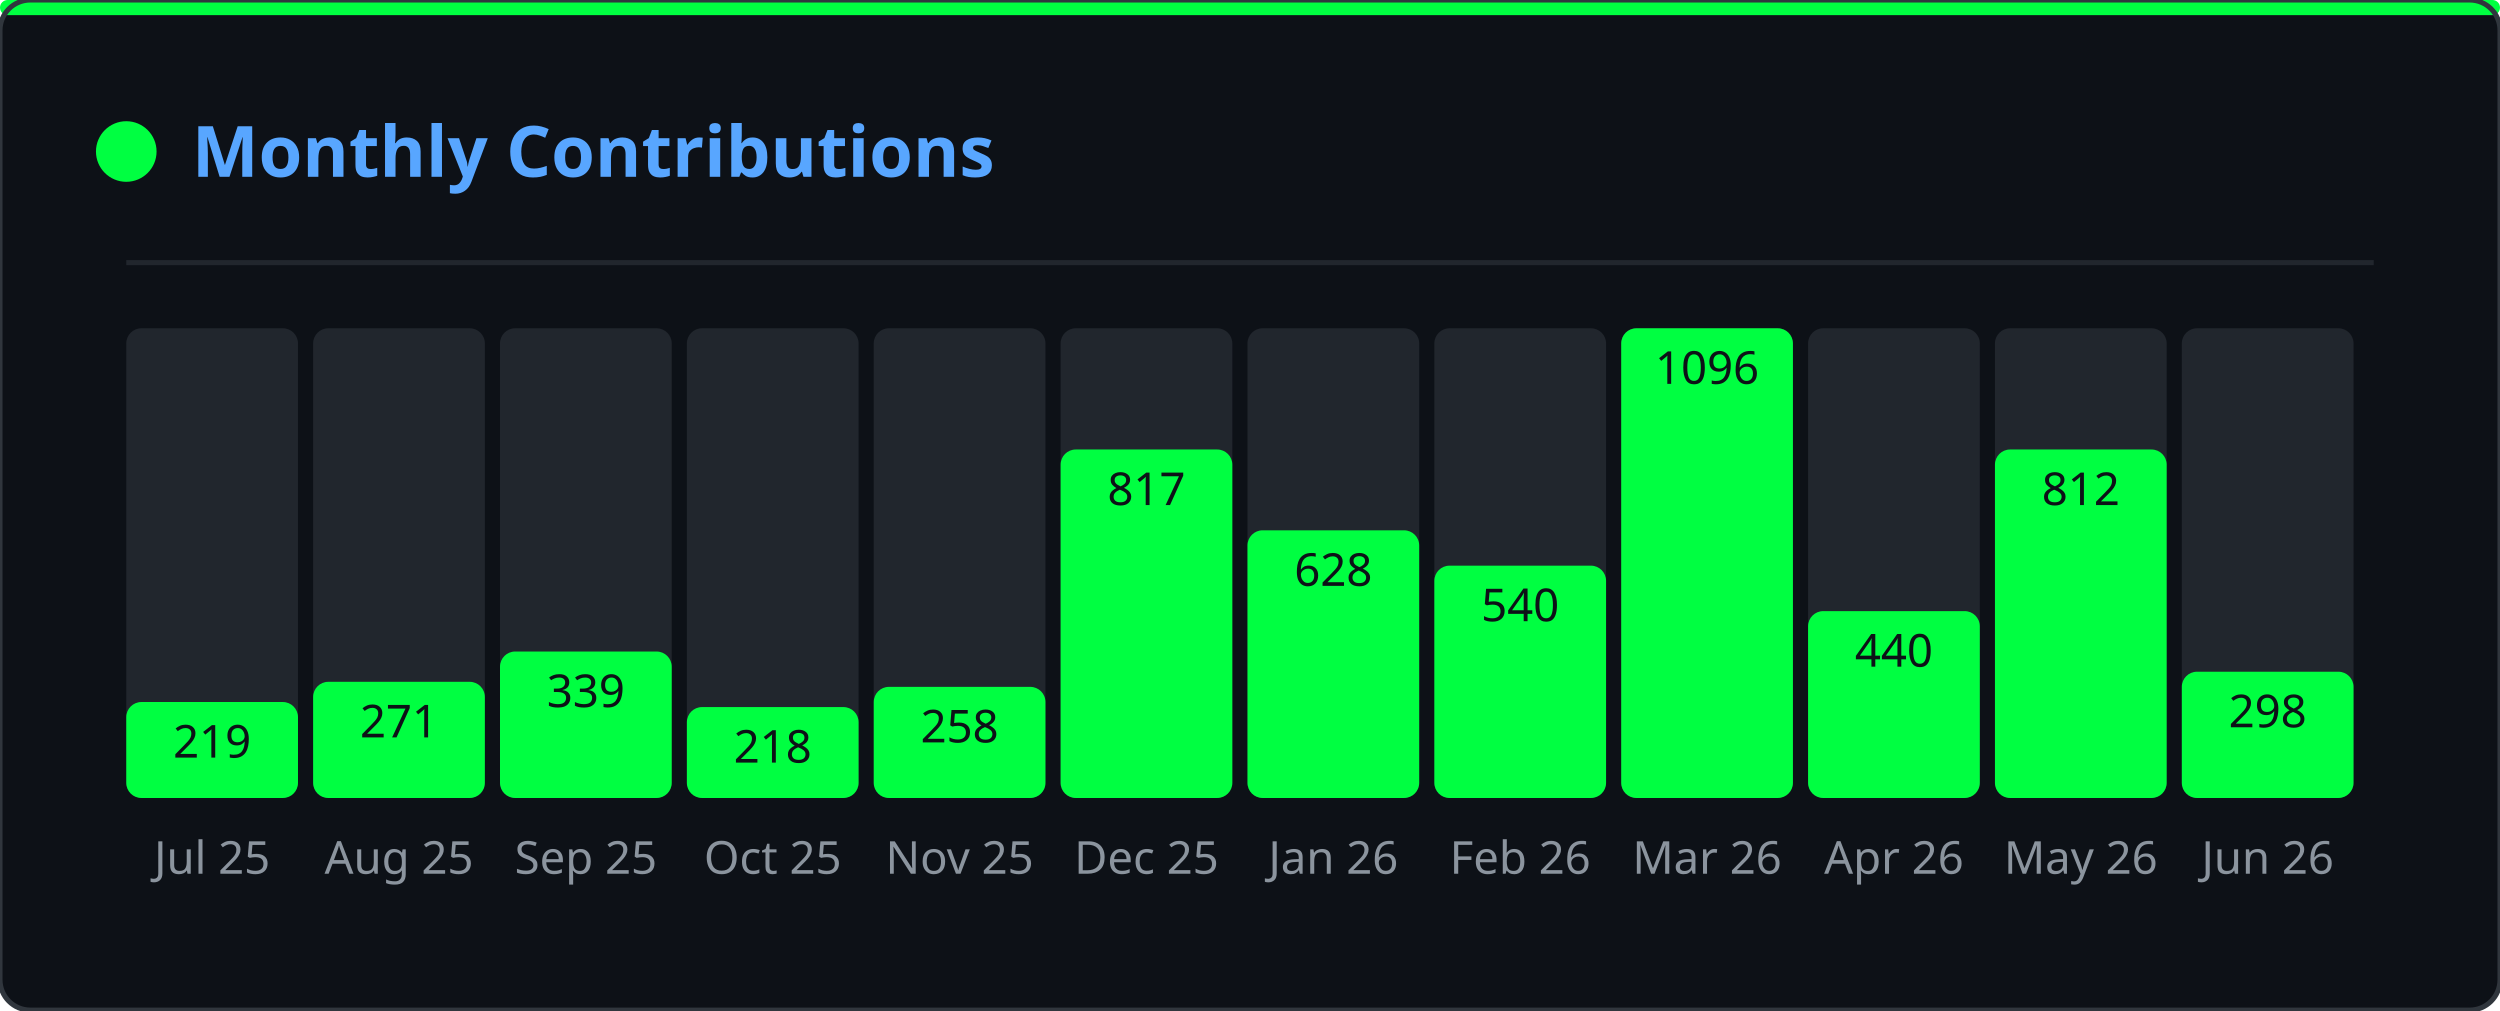
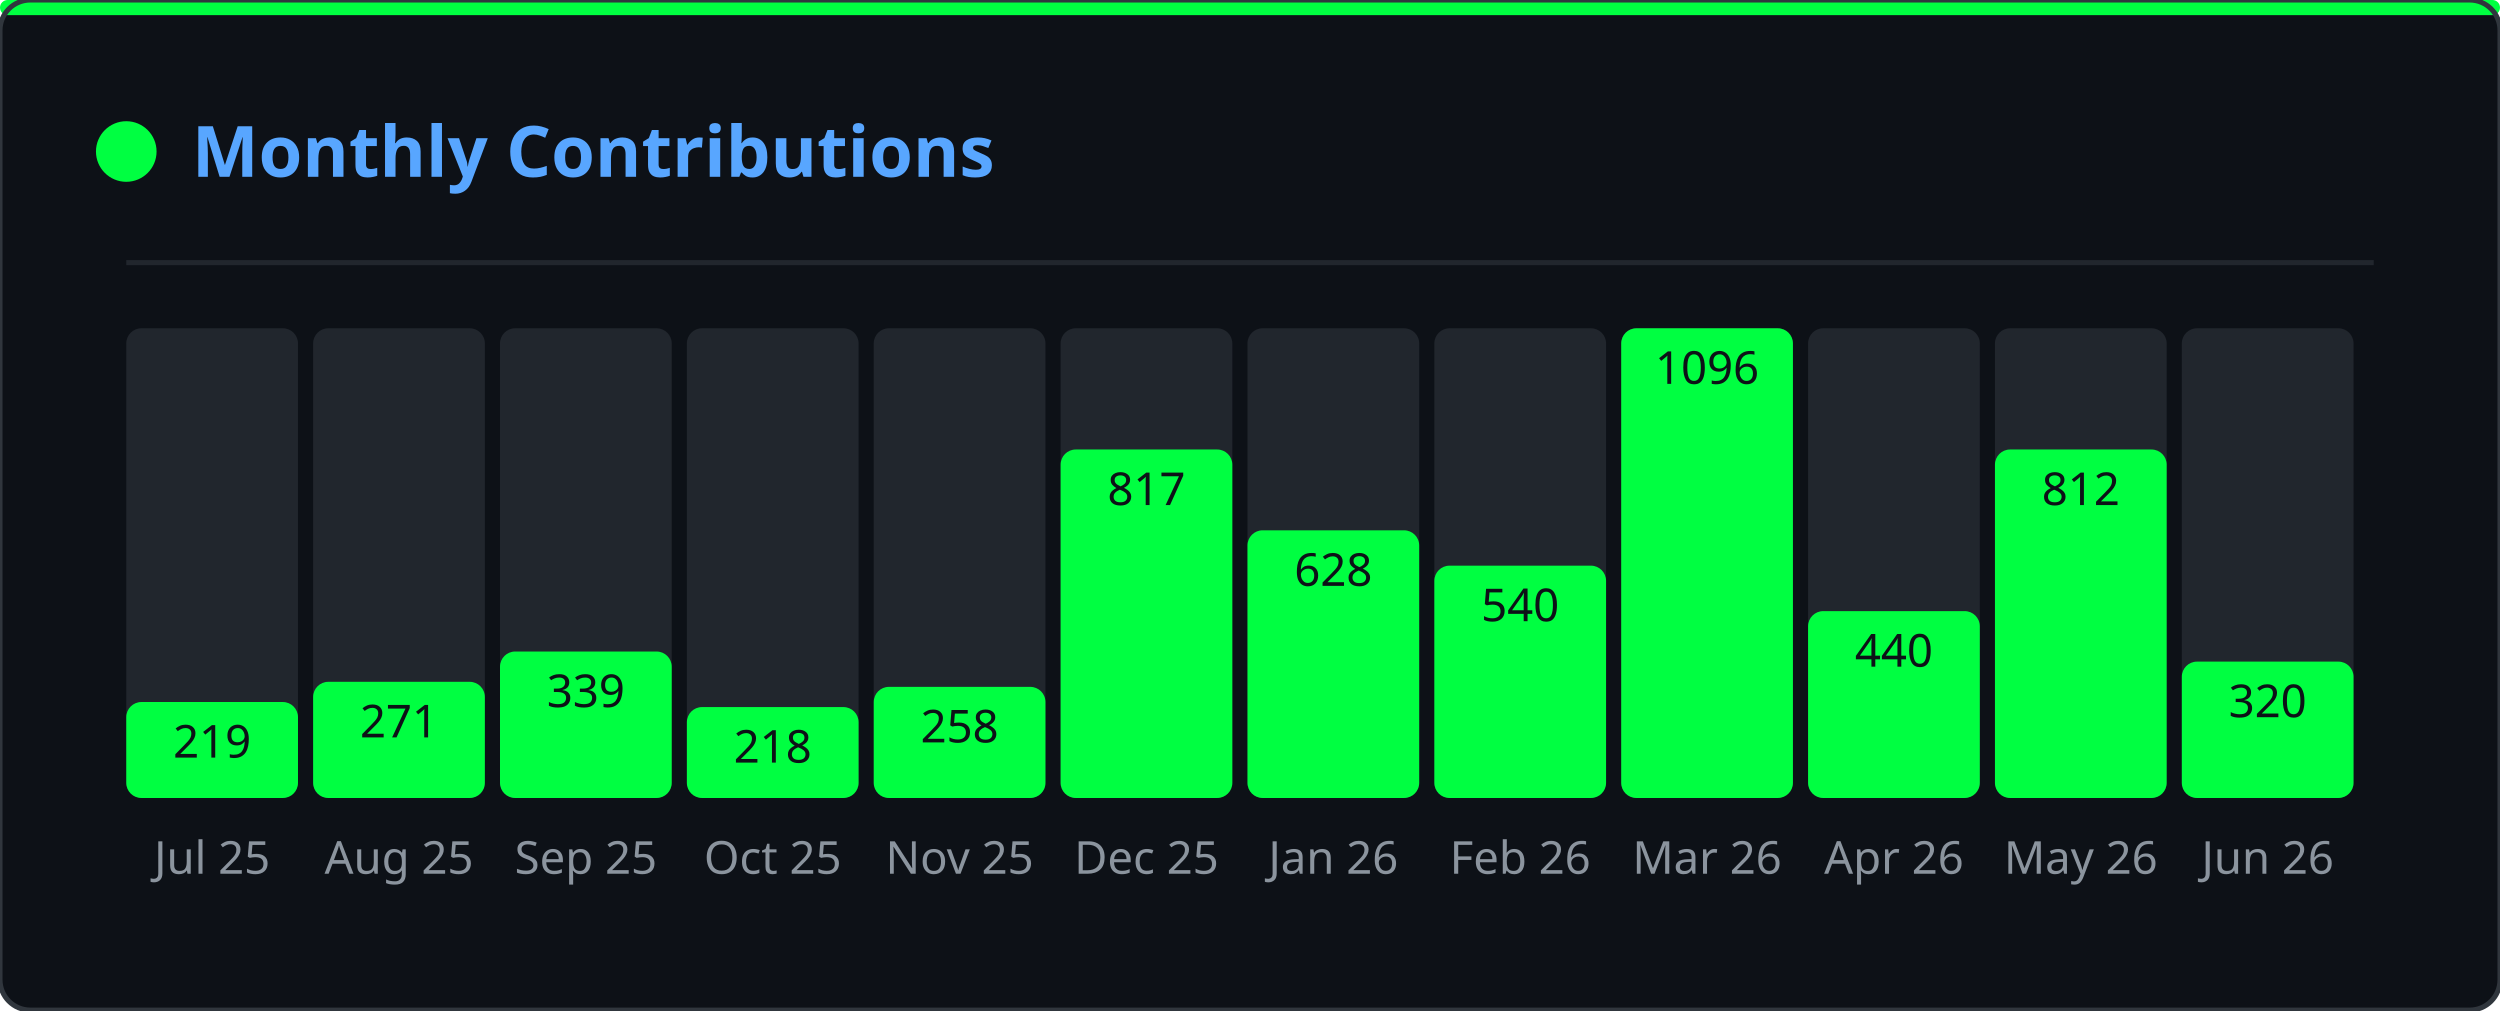
<svg xmlns="http://www.w3.org/2000/svg" width="495" height="200" viewBox="0 0 495 200">
  <defs>
    <clipPath id="gmo-clip">
      <rect width="495" height="200" rx="6" />
    </clipPath>
  </defs>
  <rect width="495" height="200" rx="6" fill="#0d1117" />
  <g clip-path="url(#gmo-clip)">
    <g opacity="0.10">
      <style>@keyframes gmo0{from{transform:translateY(-46px)}to{transform:translateY(214px)}}@keyframes gmo1{from{transform:translateY(-46px)}to{transform:translateY(214px)}}@keyframes gmo2{from{transform:translateY(-46px)}to{transform:translateY(214px)}}@keyframes gmo3{from{transform:translateY(-46px)}to{transform:translateY(214px)}}@keyframes gmo4{from{transform:translateY(-46px)}to{transform:translateY(214px)}}@keyframes gmo5{from{transform:translateY(-46px)}to{transform:translateY(214px)}}@keyframes gmo6{from{transform:translateY(-46px)}to{transform:translateY(214px)}}@keyframes gmo7{from{transform:translateY(-46px)}to{transform:translateY(214px)}}@keyframes gmo8{from{transform:translateY(-46px)}to{transform:translateY(214px)}}@keyframes gmo9{from{transform:translateY(-46px)}to{transform:translateY(214px)}}@keyframes gmo10{from{transform:translateY(-46px)}to{transform:translateY(214px)}}@keyframes gmo11{from{transform:translateY(-46px)}to{transform:translateY(214px)}}@keyframes gmo12{from{transform:translateY(-46px)}to{transform:translateY(214px)}}@keyframes gmo13{from{transform:translateY(-46px)}to{transform:translateY(214px)}}@keyframes gmo14{from{transform:translateY(-46px)}to{transform:translateY(214px)}}@keyframes gmo15{from{transform:translateY(-46px)}to{transform:translateY(214px)}}@keyframes gmo16{from{transform:translateY(-46px)}to{transform:translateY(214px)}}@keyframes gmo17{from{transform:translateY(-46px)}to{transform:translateY(214px)}}@keyframes gmo18{from{transform:translateY(-46px)}to{transform:translateY(214px)}}@keyframes gmo19{from{transform:translateY(-46px)}to{transform:translateY(214px)}}</style>
      <g style="animation:gmo0 3.17s linear infinite;animation-delay:-1.98s">
        <text x="347" y="0" font-family="monospace" font-size="12" fill="#00ff41">ｵ</text>
        <text x="347" y="-14" font-family="monospace" font-size="12" fill="#00ff41" opacity="0.75">ｹ</text>
        <text x="347" y="-28" font-family="monospace" font-size="12" fill="#00ff41" opacity="0.50">ﾙ</text>
        <text x="347" y="-42" font-family="monospace" font-size="12" fill="#00ff41" opacity="0.25">ﾝ</text>
      </g>
      <g style="animation:gmo1 2.45s linear infinite;animation-delay:-0.88s">
        <text x="370" y="0" font-family="monospace" font-size="12" fill="#00ff41">ｬ</text>
        <text x="370" y="-14" font-family="monospace" font-size="12" fill="#00ff41" opacity="0.75">ﾈ</text>
        <text x="370" y="-28" font-family="monospace" font-size="12" fill="#00ff41" opacity="0.50">ｪ</text>
        <text x="370" y="-42" font-family="monospace" font-size="12" fill="#00ff41" opacity="0.25">ﾒ</text>
      </g>
      <g style="animation:gmo2 1.54s linear infinite;animation-delay:-0.38s">
        <text x="143" y="0" font-family="monospace" font-size="12" fill="#00ff41">ｼ</text>
        <text x="143" y="-14" font-family="monospace" font-size="12" fill="#00ff41" opacity="0.75">ﾆ</text>
        <text x="143" y="-28" font-family="monospace" font-size="12" fill="#00ff41" opacity="0.50">ﾃ</text>
        <text x="143" y="-42" font-family="monospace" font-size="12" fill="#00ff41" opacity="0.25">ﾍ</text>
      </g>
      <g style="animation:gmo3 1.56s linear infinite;animation-delay:-0.33s">
        <text x="195" y="0" font-family="monospace" font-size="12" fill="#00ff41">ｯ</text>
        <text x="195" y="-14" font-family="monospace" font-size="12" fill="#00ff41" opacity="0.75">ﾃ</text>
        <text x="195" y="-28" font-family="monospace" font-size="12" fill="#00ff41" opacity="0.50">0</text>
        <text x="195" y="-42" font-family="monospace" font-size="12" fill="#00ff41" opacity="0.25">ﾐ</text>
      </g>
      <g style="animation:gmo4 2.69s linear infinite;animation-delay:-1.17s">
        <text x="23" y="0" font-family="monospace" font-size="12" fill="#00ff41">ｾ</text>
        <text x="23" y="-14" font-family="monospace" font-size="12" fill="#00ff41" opacity="0.75">3</text>
        <text x="23" y="-28" font-family="monospace" font-size="12" fill="#00ff41" opacity="0.50">ﾔ</text>
        <text x="23" y="-42" font-family="monospace" font-size="12" fill="#00ff41" opacity="0.25">ｭ</text>
      </g>
      <g style="animation:gmo5 1.52s linear infinite;animation-delay:-0.85s">
        <text x="277" y="0" font-family="monospace" font-size="12" fill="#00ff41">ｪ</text>
        <text x="277" y="-14" font-family="monospace" font-size="12" fill="#00ff41" opacity="0.75">ﾕ</text>
        <text x="277" y="-28" font-family="monospace" font-size="12" fill="#00ff41" opacity="0.50">5</text>
        <text x="277" y="-42" font-family="monospace" font-size="12" fill="#00ff41" opacity="0.25">ﾁ</text>
      </g>
      <g style="animation:gmo6 1.74s linear infinite;animation-delay:-1.14s">
        <text x="456" y="0" font-family="monospace" font-size="12" fill="#00ff41">0</text>
        <text x="456" y="-14" font-family="monospace" font-size="12" fill="#00ff41" opacity="0.75">ｬ</text>
        <text x="456" y="-28" font-family="monospace" font-size="12" fill="#00ff41" opacity="0.50">ﾗ</text>
        <text x="456" y="-42" font-family="monospace" font-size="12" fill="#00ff41" opacity="0.25">ｭ</text>
      </g>
      <g style="animation:gmo7 3.18s linear infinite;animation-delay:-3.10s">
        <text x="60" y="0" font-family="monospace" font-size="12" fill="#00ff41">9</text>
        <text x="60" y="-14" font-family="monospace" font-size="12" fill="#00ff41" opacity="0.75">ｿ</text>
        <text x="60" y="-28" font-family="monospace" font-size="12" fill="#00ff41" opacity="0.50">1</text>
        <text x="60" y="-42" font-family="monospace" font-size="12" fill="#00ff41" opacity="0.25">ﾔ</text>
      </g>
      <g style="animation:gmo8 2.71s linear infinite;animation-delay:-1.03s">
        <text x="250" y="0" font-family="monospace" font-size="12" fill="#00ff41">ﾆ</text>
        <text x="250" y="-14" font-family="monospace" font-size="12" fill="#00ff41" opacity="0.75">ｳ</text>
        <text x="250" y="-28" font-family="monospace" font-size="12" fill="#00ff41" opacity="0.50">ﾔ</text>
        <text x="250" y="-42" font-family="monospace" font-size="12" fill="#00ff41" opacity="0.25">ｶ</text>
      </g>
      <g style="animation:gmo9 2.04s linear infinite;animation-delay:-2.01s">
        <text x="69" y="0" font-family="monospace" font-size="12" fill="#00ff41">ﾑ</text>
        <text x="69" y="-14" font-family="monospace" font-size="12" fill="#00ff41" opacity="0.75">0</text>
        <text x="69" y="-28" font-family="monospace" font-size="12" fill="#00ff41" opacity="0.50">ﾜ</text>
        <text x="69" y="-42" font-family="monospace" font-size="12" fill="#00ff41" opacity="0.25">ｾ</text>
      </g>
      <g style="animation:gmo10 2.79s linear infinite;animation-delay:-1.46s">
        <text x="434" y="0" font-family="monospace" font-size="12" fill="#00ff41">ﾐ</text>
        <text x="434" y="-14" font-family="monospace" font-size="12" fill="#00ff41" opacity="0.75">ﾐ</text>
        <text x="434" y="-28" font-family="monospace" font-size="12" fill="#00ff41" opacity="0.50">ｨ</text>
        <text x="434" y="-42" font-family="monospace" font-size="12" fill="#00ff41" opacity="0.25">ｱ</text>
      </g>
      <g style="animation:gmo11 2.20s linear infinite;animation-delay:-1.15s">
        <text x="128" y="0" font-family="monospace" font-size="12" fill="#00ff41">ﾔ</text>
        <text x="128" y="-14" font-family="monospace" font-size="12" fill="#00ff41" opacity="0.75">ﾈ</text>
        <text x="128" y="-28" font-family="monospace" font-size="12" fill="#00ff41" opacity="0.50">ｺ</text>
        <text x="128" y="-42" font-family="monospace" font-size="12" fill="#00ff41" opacity="0.25">ﾏ</text>
      </g>
      <g style="animation:gmo12 1.68s linear infinite;animation-delay:-0.15s">
        <text x="16" y="0" font-family="monospace" font-size="12" fill="#00ff41">ｦ</text>
        <text x="16" y="-14" font-family="monospace" font-size="12" fill="#00ff41" opacity="0.75">ｹ</text>
        <text x="16" y="-28" font-family="monospace" font-size="12" fill="#00ff41" opacity="0.50">9</text>
        <text x="16" y="-42" font-family="monospace" font-size="12" fill="#00ff41" opacity="0.25">ﾂ</text>
      </g>
      <g style="animation:gmo13 2.59s linear infinite;animation-delay:-1.86s">
        <text x="211" y="0" font-family="monospace" font-size="12" fill="#00ff41">6</text>
        <text x="211" y="-14" font-family="monospace" font-size="12" fill="#00ff41" opacity="0.75">7</text>
        <text x="211" y="-28" font-family="monospace" font-size="12" fill="#00ff41" opacity="0.50">3</text>
        <text x="211" y="-42" font-family="monospace" font-size="12" fill="#00ff41" opacity="0.25">ｹ</text>
      </g>
      <g style="animation:gmo14 2.60s linear infinite;animation-delay:-0.65s">
        <text x="346" y="0" font-family="monospace" font-size="12" fill="#00ff41">ｶ</text>
        <text x="346" y="-14" font-family="monospace" font-size="12" fill="#00ff41" opacity="0.75">3</text>
        <text x="346" y="-28" font-family="monospace" font-size="12" fill="#00ff41" opacity="0.50">ｮ</text>
        <text x="346" y="-42" font-family="monospace" font-size="12" fill="#00ff41" opacity="0.25">ｼ</text>
      </g>
      <g style="animation:gmo15 2.37s linear infinite;animation-delay:-0.49s">
        <text x="70" y="0" font-family="monospace" font-size="12" fill="#00ff41">7</text>
        <text x="70" y="-14" font-family="monospace" font-size="12" fill="#00ff41" opacity="0.75">0</text>
        <text x="70" y="-28" font-family="monospace" font-size="12" fill="#00ff41" opacity="0.50">ﾊ</text>
        <text x="70" y="-42" font-family="monospace" font-size="12" fill="#00ff41" opacity="0.25">ﾔ</text>
      </g>
      <g style="animation:gmo16 1.89s linear infinite;animation-delay:-0.64s">
        <text x="421" y="0" font-family="monospace" font-size="12" fill="#00ff41">ﾁ</text>
        <text x="421" y="-14" font-family="monospace" font-size="12" fill="#00ff41" opacity="0.75">8</text>
        <text x="421" y="-28" font-family="monospace" font-size="12" fill="#00ff41" opacity="0.50">ﾓ</text>
        <text x="421" y="-42" font-family="monospace" font-size="12" fill="#00ff41" opacity="0.25">ﾘ</text>
      </g>
      <g style="animation:gmo17 1.82s linear infinite;animation-delay:-0.95s">
        <text x="117" y="0" font-family="monospace" font-size="12" fill="#00ff41">ﾗ</text>
        <text x="117" y="-14" font-family="monospace" font-size="12" fill="#00ff41" opacity="0.75">ｴ</text>
        <text x="117" y="-28" font-family="monospace" font-size="12" fill="#00ff41" opacity="0.50">ｯ</text>
        <text x="117" y="-42" font-family="monospace" font-size="12" fill="#00ff41" opacity="0.25">ﾍ</text>
      </g>
      <g style="animation:gmo18 2.63s linear infinite;animation-delay:-1.87s">
        <text x="274" y="0" font-family="monospace" font-size="12" fill="#00ff41">ﾚ</text>
        <text x="274" y="-14" font-family="monospace" font-size="12" fill="#00ff41" opacity="0.75">ﾐ</text>
        <text x="274" y="-28" font-family="monospace" font-size="12" fill="#00ff41" opacity="0.50">ｶ</text>
        <text x="274" y="-42" font-family="monospace" font-size="12" fill="#00ff41" opacity="0.25">0</text>
      </g>
      <g style="animation:gmo19 2.65s linear infinite;animation-delay:-1.13s">
        <text x="438" y="0" font-family="monospace" font-size="12" fill="#00ff41">ｬ</text>
        <text x="438" y="-14" font-family="monospace" font-size="12" fill="#00ff41" opacity="0.75">ﾇ</text>
        <text x="438" y="-28" font-family="monospace" font-size="12" fill="#00ff41" opacity="0.50">ｶ</text>
        <text x="438" y="-42" font-family="monospace" font-size="12" fill="#00ff41" opacity="0.25">ﾖ</text>
      </g>
    </g>
  </g>
  <rect width="495" height="3" rx="1.5" fill="#00ff41" />
  <rect width="495" height="200" rx="6" fill="none" stroke="#30363d" stroke-width="1" />
  <circle cx="25" cy="30" r="6" fill="#00ff41" />
  <text x="38" y="35" font-family="'Segoe UI',Ubuntu,sans-serif" font-size="14" font-weight="600" fill="#58a6ff">Monthly Contributions</text>
  <line x1="25" y1="52" x2="470" y2="52" stroke="#21262d" stroke-width="1" />
  <rect x="25" y="65" width="34" height="93" rx="3" fill="#21262d" />
  <rect x="25" y="139" width="34" height="19" rx="3" fill="#00ff41" />
  <text x="42" y="173" text-anchor="middle" font-family="'Segoe UI',Ubuntu,sans-serif" font-size="9" fill="#8b949e">Jul 25</text>
  <text x="42" y="150" text-anchor="middle" font-family="'Segoe UI',Ubuntu,sans-serif" font-size="9" fill="#0d1117">219</text>
  <rect x="62" y="65" width="34" height="93" rx="3" fill="#21262d" />
  <rect x="62" y="135" width="34" height="23" rx="3" fill="#00ff41" />
  <text x="79" y="173" text-anchor="middle" font-family="'Segoe UI',Ubuntu,sans-serif" font-size="9" fill="#8b949e">Aug 25</text>
  <text x="79" y="146" text-anchor="middle" font-family="'Segoe UI',Ubuntu,sans-serif" font-size="9" fill="#0d1117">271</text>
  <rect x="99" y="65" width="34" height="93" rx="3" fill="#21262d" />
  <rect x="99" y="129" width="34" height="29" rx="3" fill="#00ff41" />
  <text x="116" y="173" text-anchor="middle" font-family="'Segoe UI',Ubuntu,sans-serif" font-size="9" fill="#8b949e">Sep 25</text>
  <text x="116" y="140" text-anchor="middle" font-family="'Segoe UI',Ubuntu,sans-serif" font-size="9" fill="#0d1117">339</text>
  <rect x="136" y="65" width="34" height="93" rx="3" fill="#21262d" />
  <rect x="136" y="140" width="34" height="18" rx="3" fill="#00ff41" />
  <text x="153" y="173" text-anchor="middle" font-family="'Segoe UI',Ubuntu,sans-serif" font-size="9" fill="#8b949e">Oct 25</text>
  <text x="153" y="151" text-anchor="middle" font-family="'Segoe UI',Ubuntu,sans-serif" font-size="9" fill="#0d1117">218</text>
  <rect x="173" y="65" width="34" height="93" rx="3" fill="#21262d" />
  <rect x="173" y="136" width="34" height="22" rx="3" fill="#00ff41" />
  <text x="190" y="173" text-anchor="middle" font-family="'Segoe UI',Ubuntu,sans-serif" font-size="9" fill="#8b949e">Nov 25</text>
  <text x="190" y="147" text-anchor="middle" font-family="'Segoe UI',Ubuntu,sans-serif" font-size="9" fill="#0d1117">258</text>
  <rect x="210" y="65" width="34" height="93" rx="3" fill="#21262d" />
  <rect x="210" y="89" width="34" height="69" rx="3" fill="#00ff41" />
  <text x="227" y="173" text-anchor="middle" font-family="'Segoe UI',Ubuntu,sans-serif" font-size="9" fill="#8b949e">Dec 25</text>
  <text x="227" y="100" text-anchor="middle" font-family="'Segoe UI',Ubuntu,sans-serif" font-size="9" fill="#0d1117">817</text>
  <rect x="247" y="65" width="34" height="93" rx="3" fill="#21262d" />
  <rect x="247" y="105" width="34" height="53" rx="3" fill="#00ff41" />
  <text x="264" y="173" text-anchor="middle" font-family="'Segoe UI',Ubuntu,sans-serif" font-size="9" fill="#8b949e">Jan 26</text>
  <text x="264" y="116" text-anchor="middle" font-family="'Segoe UI',Ubuntu,sans-serif" font-size="9" fill="#0d1117">628</text>
  <rect x="284" y="65" width="34" height="93" rx="3" fill="#21262d" />
  <rect x="284" y="112" width="34" height="46" rx="3" fill="#00ff41" />
  <text x="301" y="173" text-anchor="middle" font-family="'Segoe UI',Ubuntu,sans-serif" font-size="9" fill="#8b949e">Feb 26</text>
  <text x="301" y="123" text-anchor="middle" font-family="'Segoe UI',Ubuntu,sans-serif" font-size="9" fill="#0d1117">540</text>
  <rect x="321" y="65" width="34" height="93" rx="3" fill="#21262d" />
  <rect x="321" y="65" width="34" height="93" rx="3" fill="#00ff41" />
  <text x="338" y="173" text-anchor="middle" font-family="'Segoe UI',Ubuntu,sans-serif" font-size="9" fill="#8b949e">Mar 26</text>
  <text x="338" y="76" text-anchor="middle" font-family="'Segoe UI',Ubuntu,sans-serif" font-size="9" fill="#0d1117">1096</text>
  <rect x="358" y="65" width="34" height="93" rx="3" fill="#21262d" />
  <rect x="358" y="121" width="34" height="37" rx="3" fill="#00ff41" />
  <text x="375" y="173" text-anchor="middle" font-family="'Segoe UI',Ubuntu,sans-serif" font-size="9" fill="#8b949e">Apr 26</text>
  <text x="375" y="132" text-anchor="middle" font-family="'Segoe UI',Ubuntu,sans-serif" font-size="9" fill="#0d1117">440</text>
  <rect x="395" y="65" width="34" height="93" rx="3" fill="#21262d" />
  <rect x="395" y="89" width="34" height="69" rx="3" fill="#00ff41" />
  <text x="412" y="173" text-anchor="middle" font-family="'Segoe UI',Ubuntu,sans-serif" font-size="9" fill="#8b949e">May 26</text>
  <text x="412" y="100" text-anchor="middle" font-family="'Segoe UI',Ubuntu,sans-serif" font-size="9" fill="#0d1117">812</text>
  <rect x="432" y="65" width="34" height="93" rx="3" fill="#21262d" />
-   <rect x="432" y="133" width="34" height="25" rx="3" fill="#00ff41" />
+   <rect x="432" y="131" width="34" height="27" rx="3" fill="#00ff41" />
  <text x="449" y="173" text-anchor="middle" font-family="'Segoe UI',Ubuntu,sans-serif" font-size="9" fill="#8b949e">Jun 26</text>
-   <text x="449" y="144" text-anchor="middle" font-family="'Segoe UI',Ubuntu,sans-serif" font-size="9" fill="#0d1117">298</text>
+   <text x="449" y="142" text-anchor="middle" font-family="'Segoe UI',Ubuntu,sans-serif" font-size="9" fill="#0d1117">320</text>
</svg>
